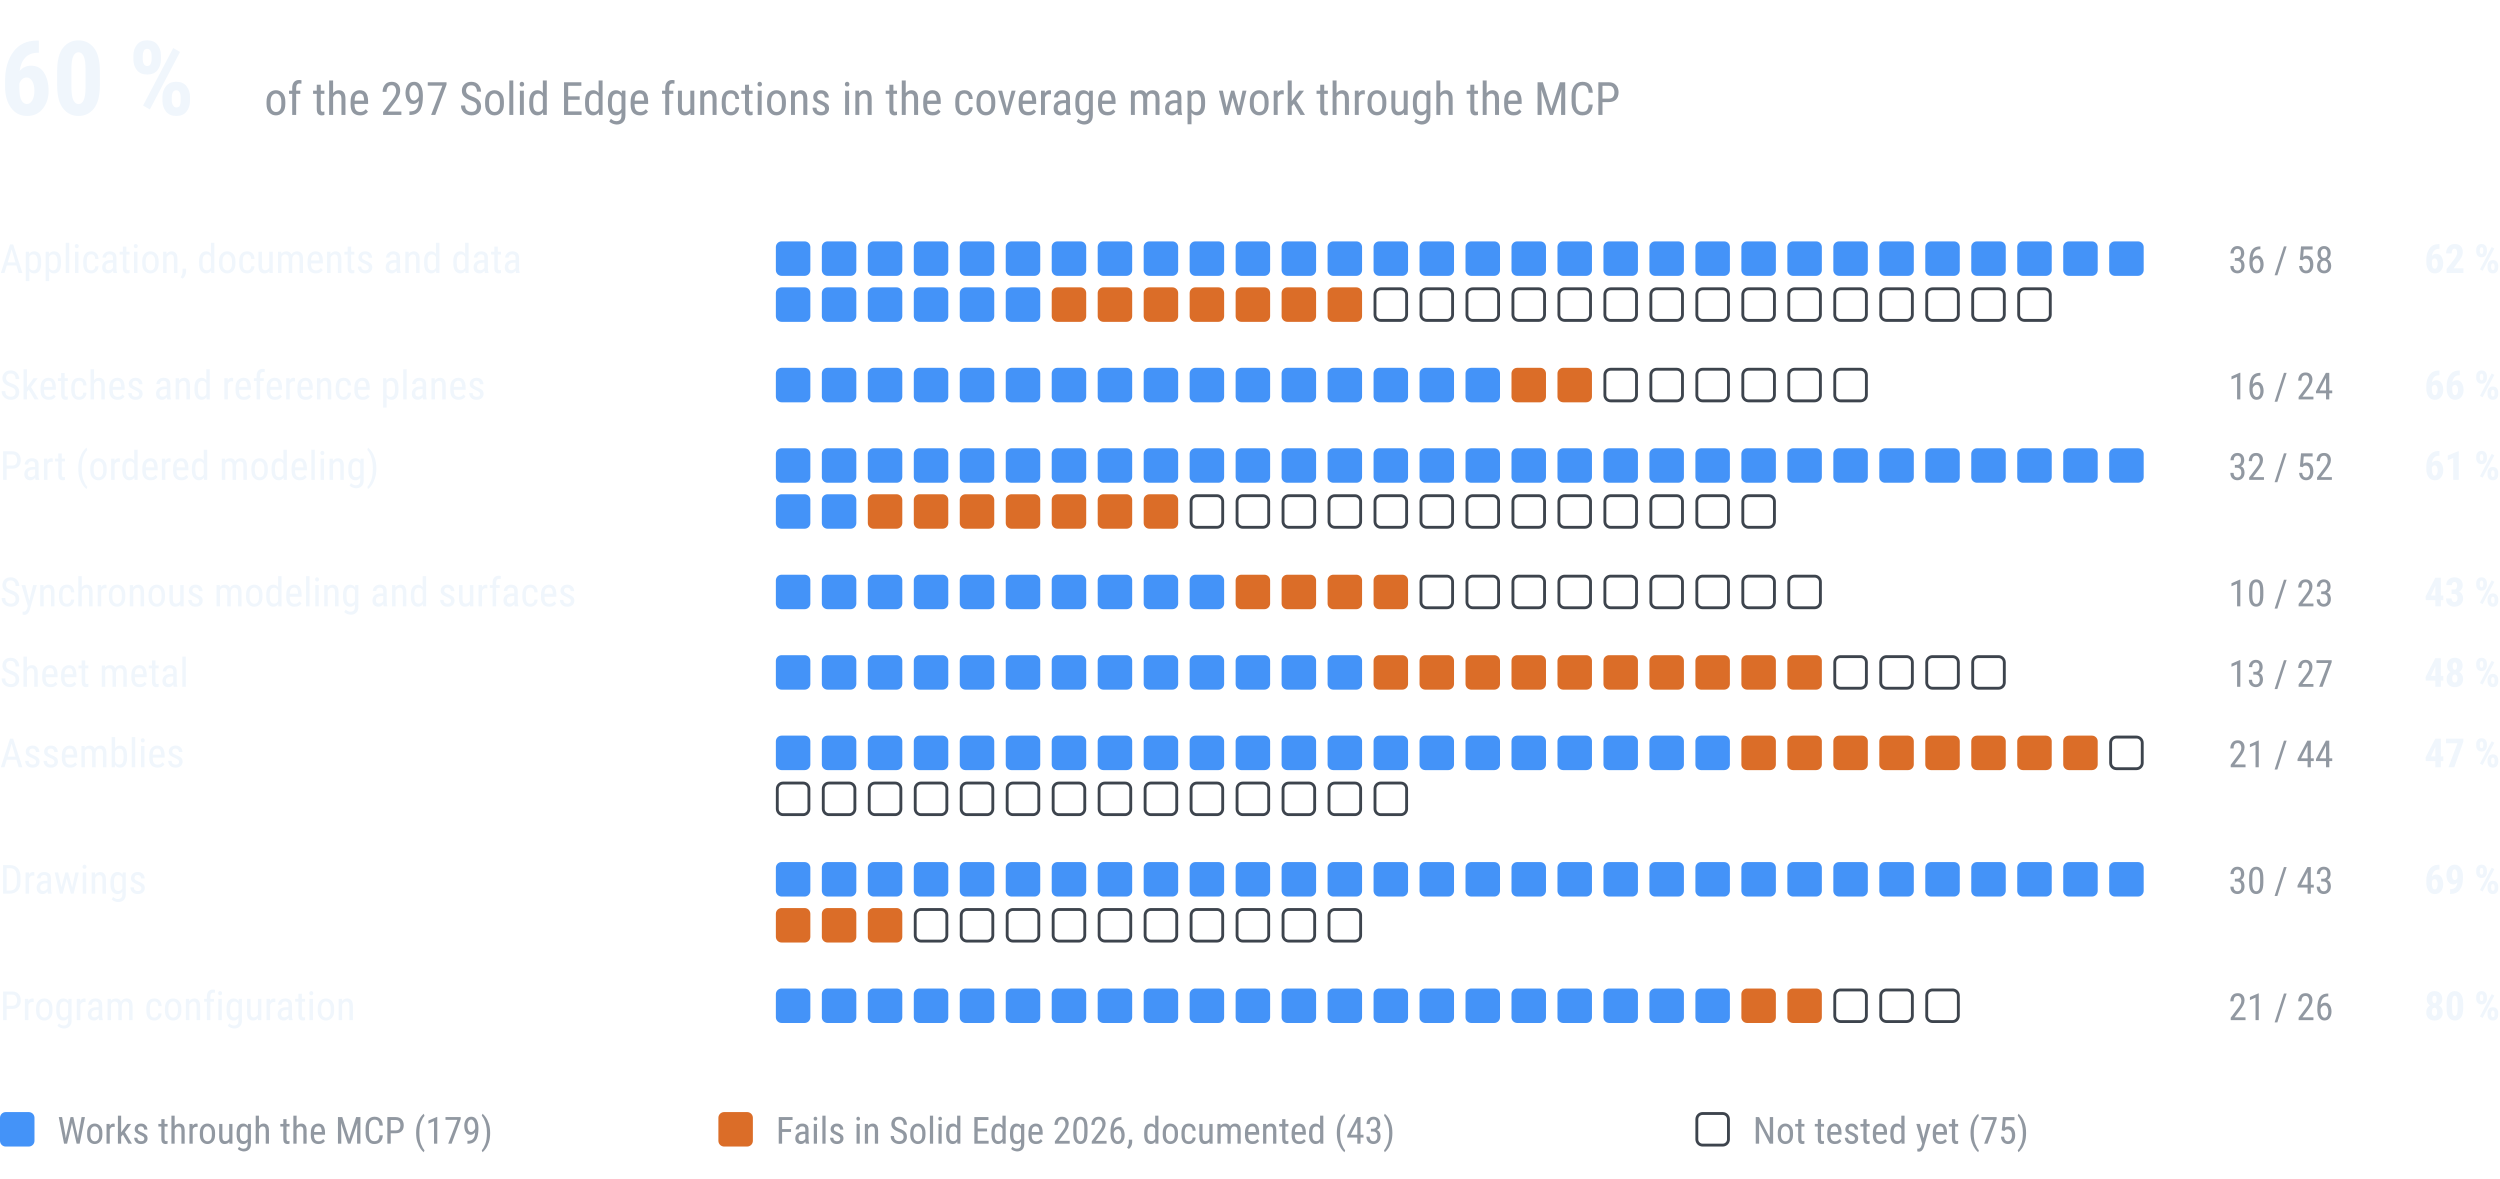
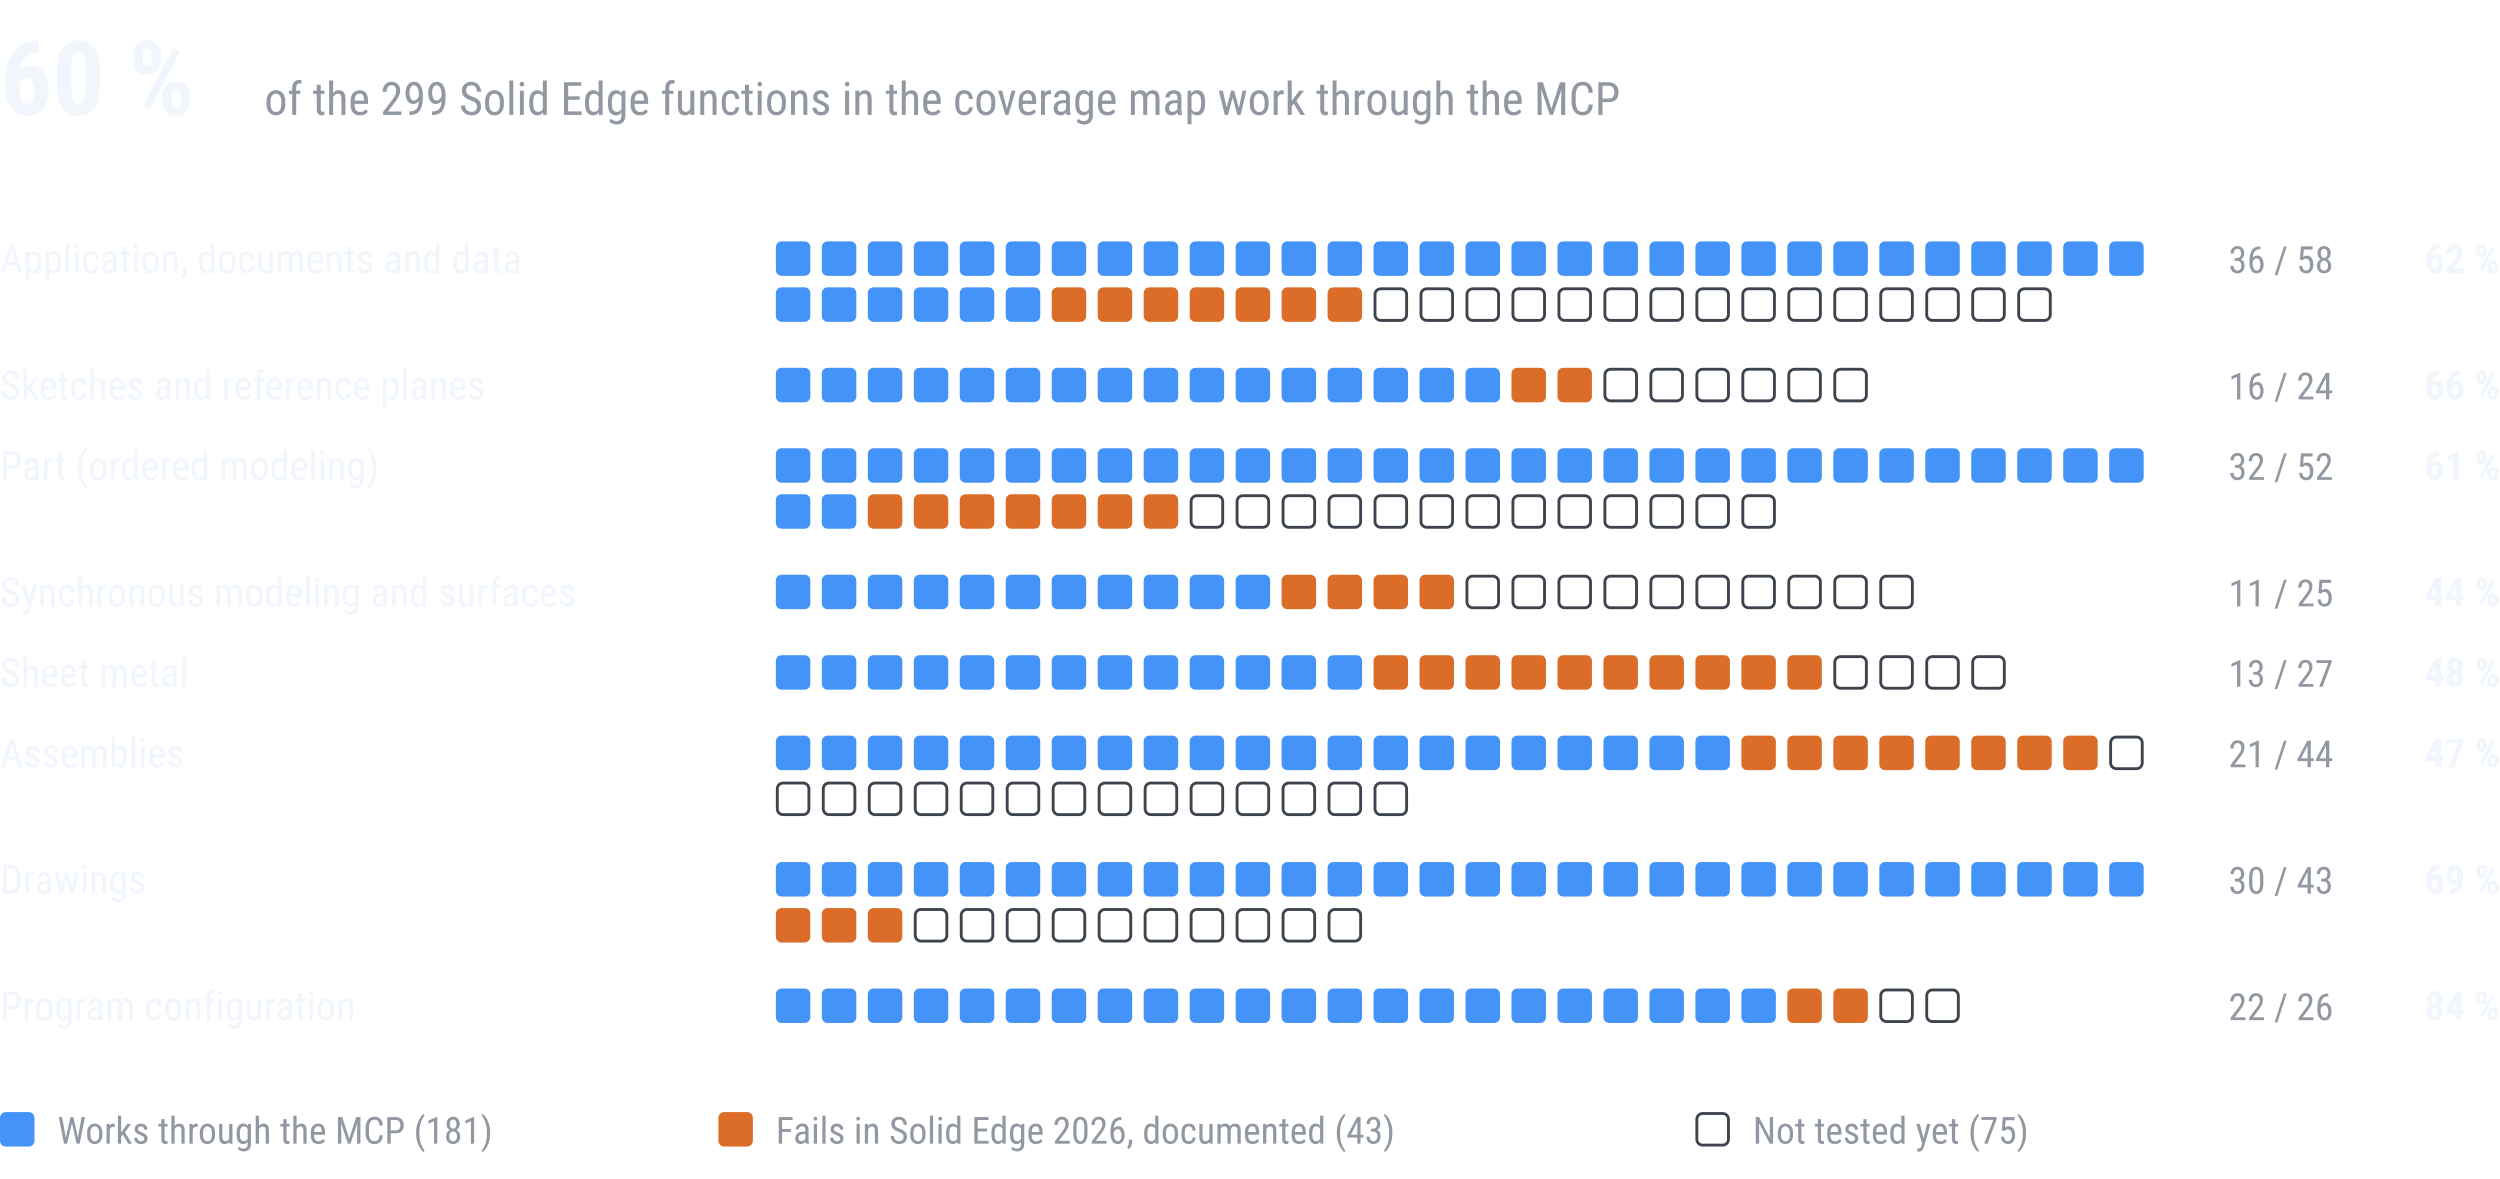
<svg xmlns="http://www.w3.org/2000/svg" width="870" height="410" viewBox="0 0 870 410" role="img" aria-labelledby="title desc">
  <g font-family="Bahnschrift, 'DIN Alternate', 'DIN 1451', D-DIN, Barlow, 'Roboto Condensed', 'Arial Narrow', sans-serif">
    <text x="0" y="40" font-size="36" font-weight="600" fill="#f0f6fc">60 %</text>
-     <text x="92" y="40" font-size="16" fill="#9198a1">of the 297 Solid Edge functions in the coverage map work through the MCP</text>
+     <text x="92" y="40" font-size="16" fill="#9198a1">of the 299 Solid Edge functions in the coverage map work through the MCP</text>
    <text x="0" y="95" font-size="14" fill="#f0f6fc">Application, documents and data</text>
    <rect x="270" y="84" width="12" height="12" rx="2" fill="#4493f8" />
    <rect x="286" y="84" width="12" height="12" rx="2" fill="#4493f8" />
    <rect x="302" y="84" width="12" height="12" rx="2" fill="#4493f8" />
    <rect x="318" y="84" width="12" height="12" rx="2" fill="#4493f8" />
    <rect x="334" y="84" width="12" height="12" rx="2" fill="#4493f8" />
    <rect x="350" y="84" width="12" height="12" rx="2" fill="#4493f8" />
    <rect x="366" y="84" width="12" height="12" rx="2" fill="#4493f8" />
    <rect x="382" y="84" width="12" height="12" rx="2" fill="#4493f8" />
    <rect x="398" y="84" width="12" height="12" rx="2" fill="#4493f8" />
    <rect x="414" y="84" width="12" height="12" rx="2" fill="#4493f8" />
    <rect x="430" y="84" width="12" height="12" rx="2" fill="#4493f8" />
    <rect x="446" y="84" width="12" height="12" rx="2" fill="#4493f8" />
    <rect x="462" y="84" width="12" height="12" rx="2" fill="#4493f8" />
    <rect x="478" y="84" width="12" height="12" rx="2" fill="#4493f8" />
    <rect x="494" y="84" width="12" height="12" rx="2" fill="#4493f8" />
    <rect x="510" y="84" width="12" height="12" rx="2" fill="#4493f8" />
    <rect x="526" y="84" width="12" height="12" rx="2" fill="#4493f8" />
    <rect x="542" y="84" width="12" height="12" rx="2" fill="#4493f8" />
    <rect x="558" y="84" width="12" height="12" rx="2" fill="#4493f8" />
    <rect x="574" y="84" width="12" height="12" rx="2" fill="#4493f8" />
    <rect x="590" y="84" width="12" height="12" rx="2" fill="#4493f8" />
    <rect x="606" y="84" width="12" height="12" rx="2" fill="#4493f8" />
    <rect x="622" y="84" width="12" height="12" rx="2" fill="#4493f8" />
    <rect x="638" y="84" width="12" height="12" rx="2" fill="#4493f8" />
    <rect x="654" y="84" width="12" height="12" rx="2" fill="#4493f8" />
    <rect x="670" y="84" width="12" height="12" rx="2" fill="#4493f8" />
    <rect x="686" y="84" width="12" height="12" rx="2" fill="#4493f8" />
    <rect x="702" y="84" width="12" height="12" rx="2" fill="#4493f8" />
    <rect x="718" y="84" width="12" height="12" rx="2" fill="#4493f8" />
    <rect x="734" y="84" width="12" height="12" rx="2" fill="#4493f8" />
    <rect x="270" y="100" width="12" height="12" rx="2" fill="#4493f8" />
    <rect x="286" y="100" width="12" height="12" rx="2" fill="#4493f8" />
    <rect x="302" y="100" width="12" height="12" rx="2" fill="#4493f8" />
    <rect x="318" y="100" width="12" height="12" rx="2" fill="#4493f8" />
    <rect x="334" y="100" width="12" height="12" rx="2" fill="#4493f8" />
    <rect x="350" y="100" width="12" height="12" rx="2" fill="#4493f8" />
    <rect x="366" y="100" width="12" height="12" rx="2" fill="#db6d28" />
    <rect x="382" y="100" width="12" height="12" rx="2" fill="#db6d28" />
    <rect x="398" y="100" width="12" height="12" rx="2" fill="#db6d28" />
    <rect x="414" y="100" width="12" height="12" rx="2" fill="#db6d28" />
    <rect x="430" y="100" width="12" height="12" rx="2" fill="#db6d28" />
    <rect x="446" y="100" width="12" height="12" rx="2" fill="#db6d28" />
    <rect x="462" y="100" width="12" height="12" rx="2" fill="#db6d28" />
    <rect x="478.5" y="100.5" width="11" height="11" rx="2" fill="none" stroke="#3d444d" />
    <rect x="494.5" y="100.5" width="11" height="11" rx="2" fill="none" stroke="#3d444d" />
    <rect x="510.5" y="100.5" width="11" height="11" rx="2" fill="none" stroke="#3d444d" />
    <rect x="526.5" y="100.5" width="11" height="11" rx="2" fill="none" stroke="#3d444d" />
    <rect x="542.5" y="100.5" width="11" height="11" rx="2" fill="none" stroke="#3d444d" />
    <rect x="558.5" y="100.5" width="11" height="11" rx="2" fill="none" stroke="#3d444d" />
    <rect x="574.5" y="100.5" width="11" height="11" rx="2" fill="none" stroke="#3d444d" />
    <rect x="590.5" y="100.5" width="11" height="11" rx="2" fill="none" stroke="#3d444d" />
    <rect x="606.5" y="100.5" width="11" height="11" rx="2" fill="none" stroke="#3d444d" />
    <rect x="622.5" y="100.5" width="11" height="11" rx="2" fill="none" stroke="#3d444d" />
    <rect x="638.5" y="100.5" width="11" height="11" rx="2" fill="none" stroke="#3d444d" />
    <rect x="654.5" y="100.5" width="11" height="11" rx="2" fill="none" stroke="#3d444d" />
    <rect x="670.5" y="100.5" width="11" height="11" rx="2" fill="none" stroke="#3d444d" />
    <rect x="686.5" y="100.5" width="11" height="11" rx="2" fill="none" stroke="#3d444d" />
    <rect x="702.5" y="100.5" width="11" height="11" rx="2" fill="none" stroke="#3d444d" />
    <text x="812" y="95" font-size="13" text-anchor="end" fill="#9198a1">36 / 58</text>
    <text x="870" y="95" font-size="14" font-weight="600" text-anchor="end" fill="#f0f6fc">62 %</text>
    <text x="0" y="139" font-size="14" fill="#f0f6fc">Sketches and reference planes</text>
    <rect x="270" y="128" width="12" height="12" rx="2" fill="#4493f8" />
    <rect x="286" y="128" width="12" height="12" rx="2" fill="#4493f8" />
    <rect x="302" y="128" width="12" height="12" rx="2" fill="#4493f8" />
    <rect x="318" y="128" width="12" height="12" rx="2" fill="#4493f8" />
    <rect x="334" y="128" width="12" height="12" rx="2" fill="#4493f8" />
    <rect x="350" y="128" width="12" height="12" rx="2" fill="#4493f8" />
    <rect x="366" y="128" width="12" height="12" rx="2" fill="#4493f8" />
    <rect x="382" y="128" width="12" height="12" rx="2" fill="#4493f8" />
    <rect x="398" y="128" width="12" height="12" rx="2" fill="#4493f8" />
    <rect x="414" y="128" width="12" height="12" rx="2" fill="#4493f8" />
    <rect x="430" y="128" width="12" height="12" rx="2" fill="#4493f8" />
    <rect x="446" y="128" width="12" height="12" rx="2" fill="#4493f8" />
    <rect x="462" y="128" width="12" height="12" rx="2" fill="#4493f8" />
    <rect x="478" y="128" width="12" height="12" rx="2" fill="#4493f8" />
    <rect x="494" y="128" width="12" height="12" rx="2" fill="#4493f8" />
    <rect x="510" y="128" width="12" height="12" rx="2" fill="#4493f8" />
    <rect x="526" y="128" width="12" height="12" rx="2" fill="#db6d28" />
    <rect x="542" y="128" width="12" height="12" rx="2" fill="#db6d28" />
    <rect x="558.5" y="128.5" width="11" height="11" rx="2" fill="none" stroke="#3d444d" />
    <rect x="574.5" y="128.5" width="11" height="11" rx="2" fill="none" stroke="#3d444d" />
    <rect x="590.5" y="128.5" width="11" height="11" rx="2" fill="none" stroke="#3d444d" />
    <rect x="606.5" y="128.5" width="11" height="11" rx="2" fill="none" stroke="#3d444d" />
    <rect x="622.5" y="128.5" width="11" height="11" rx="2" fill="none" stroke="#3d444d" />
    <rect x="638.5" y="128.5" width="11" height="11" rx="2" fill="none" stroke="#3d444d" />
    <text x="812" y="139" font-size="13" text-anchor="end" fill="#9198a1">16 / 24</text>
    <text x="870" y="139" font-size="14" font-weight="600" text-anchor="end" fill="#f0f6fc">66 %</text>
    <text x="0" y="167" font-size="14" fill="#f0f6fc">Part (ordered modeling)</text>
    <rect x="270" y="156" width="12" height="12" rx="2" fill="#4493f8" />
    <rect x="286" y="156" width="12" height="12" rx="2" fill="#4493f8" />
    <rect x="302" y="156" width="12" height="12" rx="2" fill="#4493f8" />
    <rect x="318" y="156" width="12" height="12" rx="2" fill="#4493f8" />
    <rect x="334" y="156" width="12" height="12" rx="2" fill="#4493f8" />
    <rect x="350" y="156" width="12" height="12" rx="2" fill="#4493f8" />
    <rect x="366" y="156" width="12" height="12" rx="2" fill="#4493f8" />
    <rect x="382" y="156" width="12" height="12" rx="2" fill="#4493f8" />
    <rect x="398" y="156" width="12" height="12" rx="2" fill="#4493f8" />
    <rect x="414" y="156" width="12" height="12" rx="2" fill="#4493f8" />
    <rect x="430" y="156" width="12" height="12" rx="2" fill="#4493f8" />
    <rect x="446" y="156" width="12" height="12" rx="2" fill="#4493f8" />
    <rect x="462" y="156" width="12" height="12" rx="2" fill="#4493f8" />
    <rect x="478" y="156" width="12" height="12" rx="2" fill="#4493f8" />
    <rect x="494" y="156" width="12" height="12" rx="2" fill="#4493f8" />
    <rect x="510" y="156" width="12" height="12" rx="2" fill="#4493f8" />
    <rect x="526" y="156" width="12" height="12" rx="2" fill="#4493f8" />
    <rect x="542" y="156" width="12" height="12" rx="2" fill="#4493f8" />
    <rect x="558" y="156" width="12" height="12" rx="2" fill="#4493f8" />
    <rect x="574" y="156" width="12" height="12" rx="2" fill="#4493f8" />
    <rect x="590" y="156" width="12" height="12" rx="2" fill="#4493f8" />
    <rect x="606" y="156" width="12" height="12" rx="2" fill="#4493f8" />
    <rect x="622" y="156" width="12" height="12" rx="2" fill="#4493f8" />
    <rect x="638" y="156" width="12" height="12" rx="2" fill="#4493f8" />
    <rect x="654" y="156" width="12" height="12" rx="2" fill="#4493f8" />
    <rect x="670" y="156" width="12" height="12" rx="2" fill="#4493f8" />
    <rect x="686" y="156" width="12" height="12" rx="2" fill="#4493f8" />
    <rect x="702" y="156" width="12" height="12" rx="2" fill="#4493f8" />
    <rect x="718" y="156" width="12" height="12" rx="2" fill="#4493f8" />
    <rect x="734" y="156" width="12" height="12" rx="2" fill="#4493f8" />
    <rect x="270" y="172" width="12" height="12" rx="2" fill="#4493f8" />
    <rect x="286" y="172" width="12" height="12" rx="2" fill="#4493f8" />
    <rect x="302" y="172" width="12" height="12" rx="2" fill="#db6d28" />
    <rect x="318" y="172" width="12" height="12" rx="2" fill="#db6d28" />
    <rect x="334" y="172" width="12" height="12" rx="2" fill="#db6d28" />
    <rect x="350" y="172" width="12" height="12" rx="2" fill="#db6d28" />
    <rect x="366" y="172" width="12" height="12" rx="2" fill="#db6d28" />
    <rect x="382" y="172" width="12" height="12" rx="2" fill="#db6d28" />
    <rect x="398" y="172" width="12" height="12" rx="2" fill="#db6d28" />
    <rect x="414.5" y="172.5" width="11" height="11" rx="2" fill="none" stroke="#3d444d" />
    <rect x="430.5" y="172.5" width="11" height="11" rx="2" fill="none" stroke="#3d444d" />
    <rect x="446.5" y="172.5" width="11" height="11" rx="2" fill="none" stroke="#3d444d" />
    <rect x="462.5" y="172.5" width="11" height="11" rx="2" fill="none" stroke="#3d444d" />
    <rect x="478.5" y="172.5" width="11" height="11" rx="2" fill="none" stroke="#3d444d" />
    <rect x="494.5" y="172.5" width="11" height="11" rx="2" fill="none" stroke="#3d444d" />
    <rect x="510.5" y="172.5" width="11" height="11" rx="2" fill="none" stroke="#3d444d" />
    <rect x="526.5" y="172.5" width="11" height="11" rx="2" fill="none" stroke="#3d444d" />
    <rect x="542.5" y="172.5" width="11" height="11" rx="2" fill="none" stroke="#3d444d" />
    <rect x="558.5" y="172.5" width="11" height="11" rx="2" fill="none" stroke="#3d444d" />
    <rect x="574.5" y="172.5" width="11" height="11" rx="2" fill="none" stroke="#3d444d" />
    <rect x="590.5" y="172.5" width="11" height="11" rx="2" fill="none" stroke="#3d444d" />
    <rect x="606.5" y="172.5" width="11" height="11" rx="2" fill="none" stroke="#3d444d" />
    <text x="812" y="167" font-size="13" text-anchor="end" fill="#9198a1">32 / 52</text>
    <text x="870" y="167" font-size="14" font-weight="600" text-anchor="end" fill="#f0f6fc">61 %</text>
    <text x="0" y="211" font-size="14" fill="#f0f6fc">Synchronous modeling and surfaces</text>
    <rect x="270" y="200" width="12" height="12" rx="2" fill="#4493f8" />
    <rect x="286" y="200" width="12" height="12" rx="2" fill="#4493f8" />
    <rect x="302" y="200" width="12" height="12" rx="2" fill="#4493f8" />
    <rect x="318" y="200" width="12" height="12" rx="2" fill="#4493f8" />
    <rect x="334" y="200" width="12" height="12" rx="2" fill="#4493f8" />
    <rect x="350" y="200" width="12" height="12" rx="2" fill="#4493f8" />
    <rect x="366" y="200" width="12" height="12" rx="2" fill="#4493f8" />
    <rect x="382" y="200" width="12" height="12" rx="2" fill="#4493f8" />
    <rect x="398" y="200" width="12" height="12" rx="2" fill="#4493f8" />
    <rect x="414" y="200" width="12" height="12" rx="2" fill="#4493f8" />
-     <rect x="430" y="200" width="12" height="12" rx="2" fill="#db6d28" />
+     <rect x="430" y="200" width="12" height="12" rx="2" fill="#4493f8" />
    <rect x="446" y="200" width="12" height="12" rx="2" fill="#db6d28" />
    <rect x="462" y="200" width="12" height="12" rx="2" fill="#db6d28" />
    <rect x="478" y="200" width="12" height="12" rx="2" fill="#db6d28" />
-     <rect x="494.5" y="200.5" width="11" height="11" rx="2" fill="none" stroke="#3d444d" />
+     <rect x="494" y="200" width="12" height="12" rx="2" fill="#db6d28" />
    <rect x="510.5" y="200.5" width="11" height="11" rx="2" fill="none" stroke="#3d444d" />
    <rect x="526.5" y="200.5" width="11" height="11" rx="2" fill="none" stroke="#3d444d" />
    <rect x="542.5" y="200.5" width="11" height="11" rx="2" fill="none" stroke="#3d444d" />
    <rect x="558.5" y="200.5" width="11" height="11" rx="2" fill="none" stroke="#3d444d" />
    <rect x="574.5" y="200.5" width="11" height="11" rx="2" fill="none" stroke="#3d444d" />
    <rect x="590.5" y="200.5" width="11" height="11" rx="2" fill="none" stroke="#3d444d" />
    <rect x="606.5" y="200.5" width="11" height="11" rx="2" fill="none" stroke="#3d444d" />
    <rect x="622.5" y="200.5" width="11" height="11" rx="2" fill="none" stroke="#3d444d" />
-     <text x="812" y="211" font-size="13" text-anchor="end" fill="#9198a1">10 / 23</text>
-     <text x="870" y="211" font-size="14" font-weight="600" text-anchor="end" fill="#f0f6fc">43 %</text>
+     <rect x="638.5" y="200.5" width="11" height="11" rx="2" fill="none" stroke="#3d444d" />
+     <rect x="654.5" y="200.5" width="11" height="11" rx="2" fill="none" stroke="#3d444d" />
+     <text x="812" y="211" font-size="13" text-anchor="end" fill="#9198a1">11 / 25</text>
+     <text x="870" y="211" font-size="14" font-weight="600" text-anchor="end" fill="#f0f6fc">44 %</text>
    <text x="0" y="239" font-size="14" fill="#f0f6fc">Sheet metal</text>
    <rect x="270" y="228" width="12" height="12" rx="2" fill="#4493f8" />
    <rect x="286" y="228" width="12" height="12" rx="2" fill="#4493f8" />
    <rect x="302" y="228" width="12" height="12" rx="2" fill="#4493f8" />
    <rect x="318" y="228" width="12" height="12" rx="2" fill="#4493f8" />
    <rect x="334" y="228" width="12" height="12" rx="2" fill="#4493f8" />
    <rect x="350" y="228" width="12" height="12" rx="2" fill="#4493f8" />
    <rect x="366" y="228" width="12" height="12" rx="2" fill="#4493f8" />
    <rect x="382" y="228" width="12" height="12" rx="2" fill="#4493f8" />
    <rect x="398" y="228" width="12" height="12" rx="2" fill="#4493f8" />
    <rect x="414" y="228" width="12" height="12" rx="2" fill="#4493f8" />
    <rect x="430" y="228" width="12" height="12" rx="2" fill="#4493f8" />
    <rect x="446" y="228" width="12" height="12" rx="2" fill="#4493f8" />
    <rect x="462" y="228" width="12" height="12" rx="2" fill="#4493f8" />
    <rect x="478" y="228" width="12" height="12" rx="2" fill="#db6d28" />
    <rect x="494" y="228" width="12" height="12" rx="2" fill="#db6d28" />
    <rect x="510" y="228" width="12" height="12" rx="2" fill="#db6d28" />
    <rect x="526" y="228" width="12" height="12" rx="2" fill="#db6d28" />
    <rect x="542" y="228" width="12" height="12" rx="2" fill="#db6d28" />
    <rect x="558" y="228" width="12" height="12" rx="2" fill="#db6d28" />
    <rect x="574" y="228" width="12" height="12" rx="2" fill="#db6d28" />
    <rect x="590" y="228" width="12" height="12" rx="2" fill="#db6d28" />
    <rect x="606" y="228" width="12" height="12" rx="2" fill="#db6d28" />
    <rect x="622" y="228" width="12" height="12" rx="2" fill="#db6d28" />
    <rect x="638.5" y="228.5" width="11" height="11" rx="2" fill="none" stroke="#3d444d" />
    <rect x="654.5" y="228.5" width="11" height="11" rx="2" fill="none" stroke="#3d444d" />
    <rect x="670.5" y="228.5" width="11" height="11" rx="2" fill="none" stroke="#3d444d" />
    <rect x="686.5" y="228.5" width="11" height="11" rx="2" fill="none" stroke="#3d444d" />
    <text x="812" y="239" font-size="13" text-anchor="end" fill="#9198a1">13 / 27</text>
    <text x="870" y="239" font-size="14" font-weight="600" text-anchor="end" fill="#f0f6fc">48 %</text>
    <text x="0" y="267" font-size="14" fill="#f0f6fc">Assemblies</text>
    <rect x="270" y="256" width="12" height="12" rx="2" fill="#4493f8" />
    <rect x="286" y="256" width="12" height="12" rx="2" fill="#4493f8" />
    <rect x="302" y="256" width="12" height="12" rx="2" fill="#4493f8" />
    <rect x="318" y="256" width="12" height="12" rx="2" fill="#4493f8" />
    <rect x="334" y="256" width="12" height="12" rx="2" fill="#4493f8" />
    <rect x="350" y="256" width="12" height="12" rx="2" fill="#4493f8" />
    <rect x="366" y="256" width="12" height="12" rx="2" fill="#4493f8" />
    <rect x="382" y="256" width="12" height="12" rx="2" fill="#4493f8" />
    <rect x="398" y="256" width="12" height="12" rx="2" fill="#4493f8" />
    <rect x="414" y="256" width="12" height="12" rx="2" fill="#4493f8" />
    <rect x="430" y="256" width="12" height="12" rx="2" fill="#4493f8" />
    <rect x="446" y="256" width="12" height="12" rx="2" fill="#4493f8" />
    <rect x="462" y="256" width="12" height="12" rx="2" fill="#4493f8" />
    <rect x="478" y="256" width="12" height="12" rx="2" fill="#4493f8" />
    <rect x="494" y="256" width="12" height="12" rx="2" fill="#4493f8" />
    <rect x="510" y="256" width="12" height="12" rx="2" fill="#4493f8" />
    <rect x="526" y="256" width="12" height="12" rx="2" fill="#4493f8" />
    <rect x="542" y="256" width="12" height="12" rx="2" fill="#4493f8" />
    <rect x="558" y="256" width="12" height="12" rx="2" fill="#4493f8" />
    <rect x="574" y="256" width="12" height="12" rx="2" fill="#4493f8" />
    <rect x="590" y="256" width="12" height="12" rx="2" fill="#4493f8" />
    <rect x="606" y="256" width="12" height="12" rx="2" fill="#db6d28" />
    <rect x="622" y="256" width="12" height="12" rx="2" fill="#db6d28" />
    <rect x="638" y="256" width="12" height="12" rx="2" fill="#db6d28" />
    <rect x="654" y="256" width="12" height="12" rx="2" fill="#db6d28" />
    <rect x="670" y="256" width="12" height="12" rx="2" fill="#db6d28" />
    <rect x="686" y="256" width="12" height="12" rx="2" fill="#db6d28" />
    <rect x="702" y="256" width="12" height="12" rx="2" fill="#db6d28" />
    <rect x="718" y="256" width="12" height="12" rx="2" fill="#db6d28" />
    <rect x="734.5" y="256.5" width="11" height="11" rx="2" fill="none" stroke="#3d444d" />
    <rect x="270.5" y="272.5" width="11" height="11" rx="2" fill="none" stroke="#3d444d" />
    <rect x="286.5" y="272.5" width="11" height="11" rx="2" fill="none" stroke="#3d444d" />
    <rect x="302.5" y="272.5" width="11" height="11" rx="2" fill="none" stroke="#3d444d" />
    <rect x="318.5" y="272.5" width="11" height="11" rx="2" fill="none" stroke="#3d444d" />
    <rect x="334.5" y="272.5" width="11" height="11" rx="2" fill="none" stroke="#3d444d" />
    <rect x="350.5" y="272.5" width="11" height="11" rx="2" fill="none" stroke="#3d444d" />
    <rect x="366.5" y="272.5" width="11" height="11" rx="2" fill="none" stroke="#3d444d" />
    <rect x="382.5" y="272.5" width="11" height="11" rx="2" fill="none" stroke="#3d444d" />
    <rect x="398.5" y="272.5" width="11" height="11" rx="2" fill="none" stroke="#3d444d" />
    <rect x="414.5" y="272.5" width="11" height="11" rx="2" fill="none" stroke="#3d444d" />
    <rect x="430.5" y="272.5" width="11" height="11" rx="2" fill="none" stroke="#3d444d" />
    <rect x="446.5" y="272.5" width="11" height="11" rx="2" fill="none" stroke="#3d444d" />
    <rect x="462.5" y="272.5" width="11" height="11" rx="2" fill="none" stroke="#3d444d" />
    <rect x="478.5" y="272.5" width="11" height="11" rx="2" fill="none" stroke="#3d444d" />
    <text x="812" y="267" font-size="13" text-anchor="end" fill="#9198a1">21 / 44</text>
    <text x="870" y="267" font-size="14" font-weight="600" text-anchor="end" fill="#f0f6fc">47 %</text>
    <text x="0" y="311" font-size="14" fill="#f0f6fc">Drawings</text>
    <rect x="270" y="300" width="12" height="12" rx="2" fill="#4493f8" />
    <rect x="286" y="300" width="12" height="12" rx="2" fill="#4493f8" />
    <rect x="302" y="300" width="12" height="12" rx="2" fill="#4493f8" />
    <rect x="318" y="300" width="12" height="12" rx="2" fill="#4493f8" />
    <rect x="334" y="300" width="12" height="12" rx="2" fill="#4493f8" />
    <rect x="350" y="300" width="12" height="12" rx="2" fill="#4493f8" />
    <rect x="366" y="300" width="12" height="12" rx="2" fill="#4493f8" />
    <rect x="382" y="300" width="12" height="12" rx="2" fill="#4493f8" />
    <rect x="398" y="300" width="12" height="12" rx="2" fill="#4493f8" />
    <rect x="414" y="300" width="12" height="12" rx="2" fill="#4493f8" />
    <rect x="430" y="300" width="12" height="12" rx="2" fill="#4493f8" />
    <rect x="446" y="300" width="12" height="12" rx="2" fill="#4493f8" />
    <rect x="462" y="300" width="12" height="12" rx="2" fill="#4493f8" />
    <rect x="478" y="300" width="12" height="12" rx="2" fill="#4493f8" />
    <rect x="494" y="300" width="12" height="12" rx="2" fill="#4493f8" />
    <rect x="510" y="300" width="12" height="12" rx="2" fill="#4493f8" />
    <rect x="526" y="300" width="12" height="12" rx="2" fill="#4493f8" />
    <rect x="542" y="300" width="12" height="12" rx="2" fill="#4493f8" />
    <rect x="558" y="300" width="12" height="12" rx="2" fill="#4493f8" />
    <rect x="574" y="300" width="12" height="12" rx="2" fill="#4493f8" />
    <rect x="590" y="300" width="12" height="12" rx="2" fill="#4493f8" />
    <rect x="606" y="300" width="12" height="12" rx="2" fill="#4493f8" />
    <rect x="622" y="300" width="12" height="12" rx="2" fill="#4493f8" />
    <rect x="638" y="300" width="12" height="12" rx="2" fill="#4493f8" />
    <rect x="654" y="300" width="12" height="12" rx="2" fill="#4493f8" />
    <rect x="670" y="300" width="12" height="12" rx="2" fill="#4493f8" />
    <rect x="686" y="300" width="12" height="12" rx="2" fill="#4493f8" />
    <rect x="702" y="300" width="12" height="12" rx="2" fill="#4493f8" />
    <rect x="718" y="300" width="12" height="12" rx="2" fill="#4493f8" />
    <rect x="734" y="300" width="12" height="12" rx="2" fill="#4493f8" />
    <rect x="270" y="316" width="12" height="12" rx="2" fill="#db6d28" />
    <rect x="286" y="316" width="12" height="12" rx="2" fill="#db6d28" />
    <rect x="302" y="316" width="12" height="12" rx="2" fill="#db6d28" />
    <rect x="318.5" y="316.5" width="11" height="11" rx="2" fill="none" stroke="#3d444d" />
    <rect x="334.5" y="316.5" width="11" height="11" rx="2" fill="none" stroke="#3d444d" />
    <rect x="350.5" y="316.5" width="11" height="11" rx="2" fill="none" stroke="#3d444d" />
    <rect x="366.5" y="316.5" width="11" height="11" rx="2" fill="none" stroke="#3d444d" />
    <rect x="382.5" y="316.5" width="11" height="11" rx="2" fill="none" stroke="#3d444d" />
    <rect x="398.5" y="316.5" width="11" height="11" rx="2" fill="none" stroke="#3d444d" />
    <rect x="414.5" y="316.5" width="11" height="11" rx="2" fill="none" stroke="#3d444d" />
    <rect x="430.5" y="316.5" width="11" height="11" rx="2" fill="none" stroke="#3d444d" />
    <rect x="446.5" y="316.5" width="11" height="11" rx="2" fill="none" stroke="#3d444d" />
    <rect x="462.5" y="316.5" width="11" height="11" rx="2" fill="none" stroke="#3d444d" />
    <text x="812" y="311" font-size="13" text-anchor="end" fill="#9198a1">30 / 43</text>
    <text x="870" y="311" font-size="14" font-weight="600" text-anchor="end" fill="#f0f6fc">69 %</text>
    <text x="0" y="355" font-size="14" fill="#f0f6fc">Program configuration</text>
    <rect x="270" y="344" width="12" height="12" rx="2" fill="#4493f8" />
    <rect x="286" y="344" width="12" height="12" rx="2" fill="#4493f8" />
    <rect x="302" y="344" width="12" height="12" rx="2" fill="#4493f8" />
    <rect x="318" y="344" width="12" height="12" rx="2" fill="#4493f8" />
    <rect x="334" y="344" width="12" height="12" rx="2" fill="#4493f8" />
    <rect x="350" y="344" width="12" height="12" rx="2" fill="#4493f8" />
    <rect x="366" y="344" width="12" height="12" rx="2" fill="#4493f8" />
    <rect x="382" y="344" width="12" height="12" rx="2" fill="#4493f8" />
    <rect x="398" y="344" width="12" height="12" rx="2" fill="#4493f8" />
    <rect x="414" y="344" width="12" height="12" rx="2" fill="#4493f8" />
    <rect x="430" y="344" width="12" height="12" rx="2" fill="#4493f8" />
    <rect x="446" y="344" width="12" height="12" rx="2" fill="#4493f8" />
    <rect x="462" y="344" width="12" height="12" rx="2" fill="#4493f8" />
    <rect x="478" y="344" width="12" height="12" rx="2" fill="#4493f8" />
    <rect x="494" y="344" width="12" height="12" rx="2" fill="#4493f8" />
    <rect x="510" y="344" width="12" height="12" rx="2" fill="#4493f8" />
    <rect x="526" y="344" width="12" height="12" rx="2" fill="#4493f8" />
    <rect x="542" y="344" width="12" height="12" rx="2" fill="#4493f8" />
    <rect x="558" y="344" width="12" height="12" rx="2" fill="#4493f8" />
    <rect x="574" y="344" width="12" height="12" rx="2" fill="#4493f8" />
    <rect x="590" y="344" width="12" height="12" rx="2" fill="#4493f8" />
-     <rect x="606" y="344" width="12" height="12" rx="2" fill="#db6d28" />
+     <rect x="606" y="344" width="12" height="12" rx="2" fill="#4493f8" />
    <rect x="622" y="344" width="12" height="12" rx="2" fill="#db6d28" />
-     <rect x="638.5" y="344.5" width="11" height="11" rx="2" fill="none" stroke="#3d444d" />
+     <rect x="638" y="344" width="12" height="12" rx="2" fill="#db6d28" />
    <rect x="654.5" y="344.5" width="11" height="11" rx="2" fill="none" stroke="#3d444d" />
    <rect x="670.5" y="344.5" width="11" height="11" rx="2" fill="none" stroke="#3d444d" />
-     <text x="812" y="355" font-size="13" text-anchor="end" fill="#9198a1">21 / 26</text>
-     <text x="870" y="355" font-size="14" font-weight="600" text-anchor="end" fill="#f0f6fc">80 %</text>
+     <text x="812" y="355" font-size="13" text-anchor="end" fill="#9198a1">22 / 26</text>
+     <text x="870" y="355" font-size="14" font-weight="600" text-anchor="end" fill="#f0f6fc">84 %</text>
    <rect x="0" y="387" width="12" height="12" rx="2" fill="#4493f8" />
-     <text x="20" y="398" font-size="13" fill="#9198a1">Works through the MCP (179)</text>
+     <text x="20" y="398" font-size="13" fill="#9198a1">Works through the MCP (181)</text>
    <rect x="250" y="387" width="12" height="12" rx="2" fill="#db6d28" />
    <text x="270" y="398" font-size="13" fill="#9198a1">Fails in Solid Edge 2026, documented (43)</text>
    <rect x="590.5" y="387.5" width="11" height="11" rx="2" fill="none" stroke="#3d444d" />
    <text x="610" y="398" font-size="13" fill="#9198a1">Not tested yet (75)</text>
  </g>
</svg>
